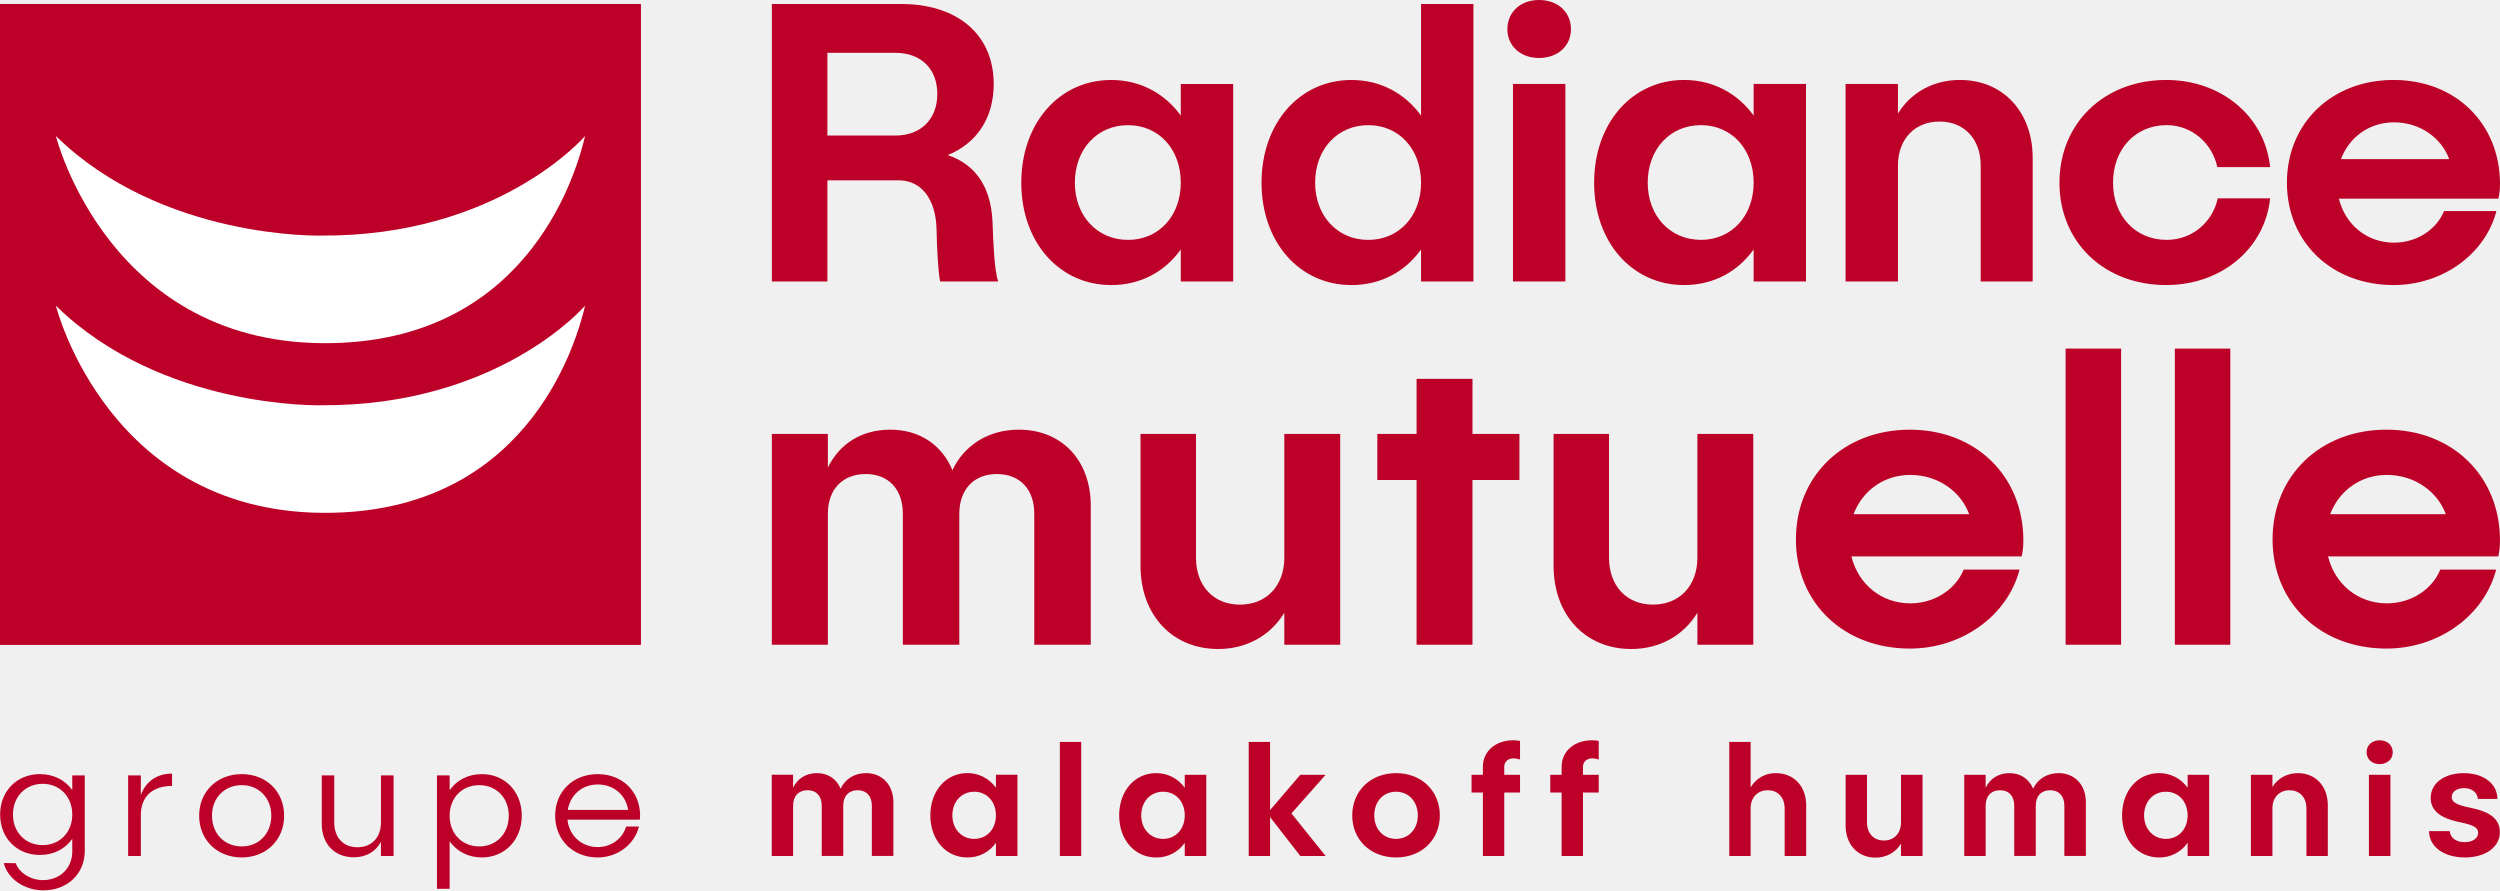
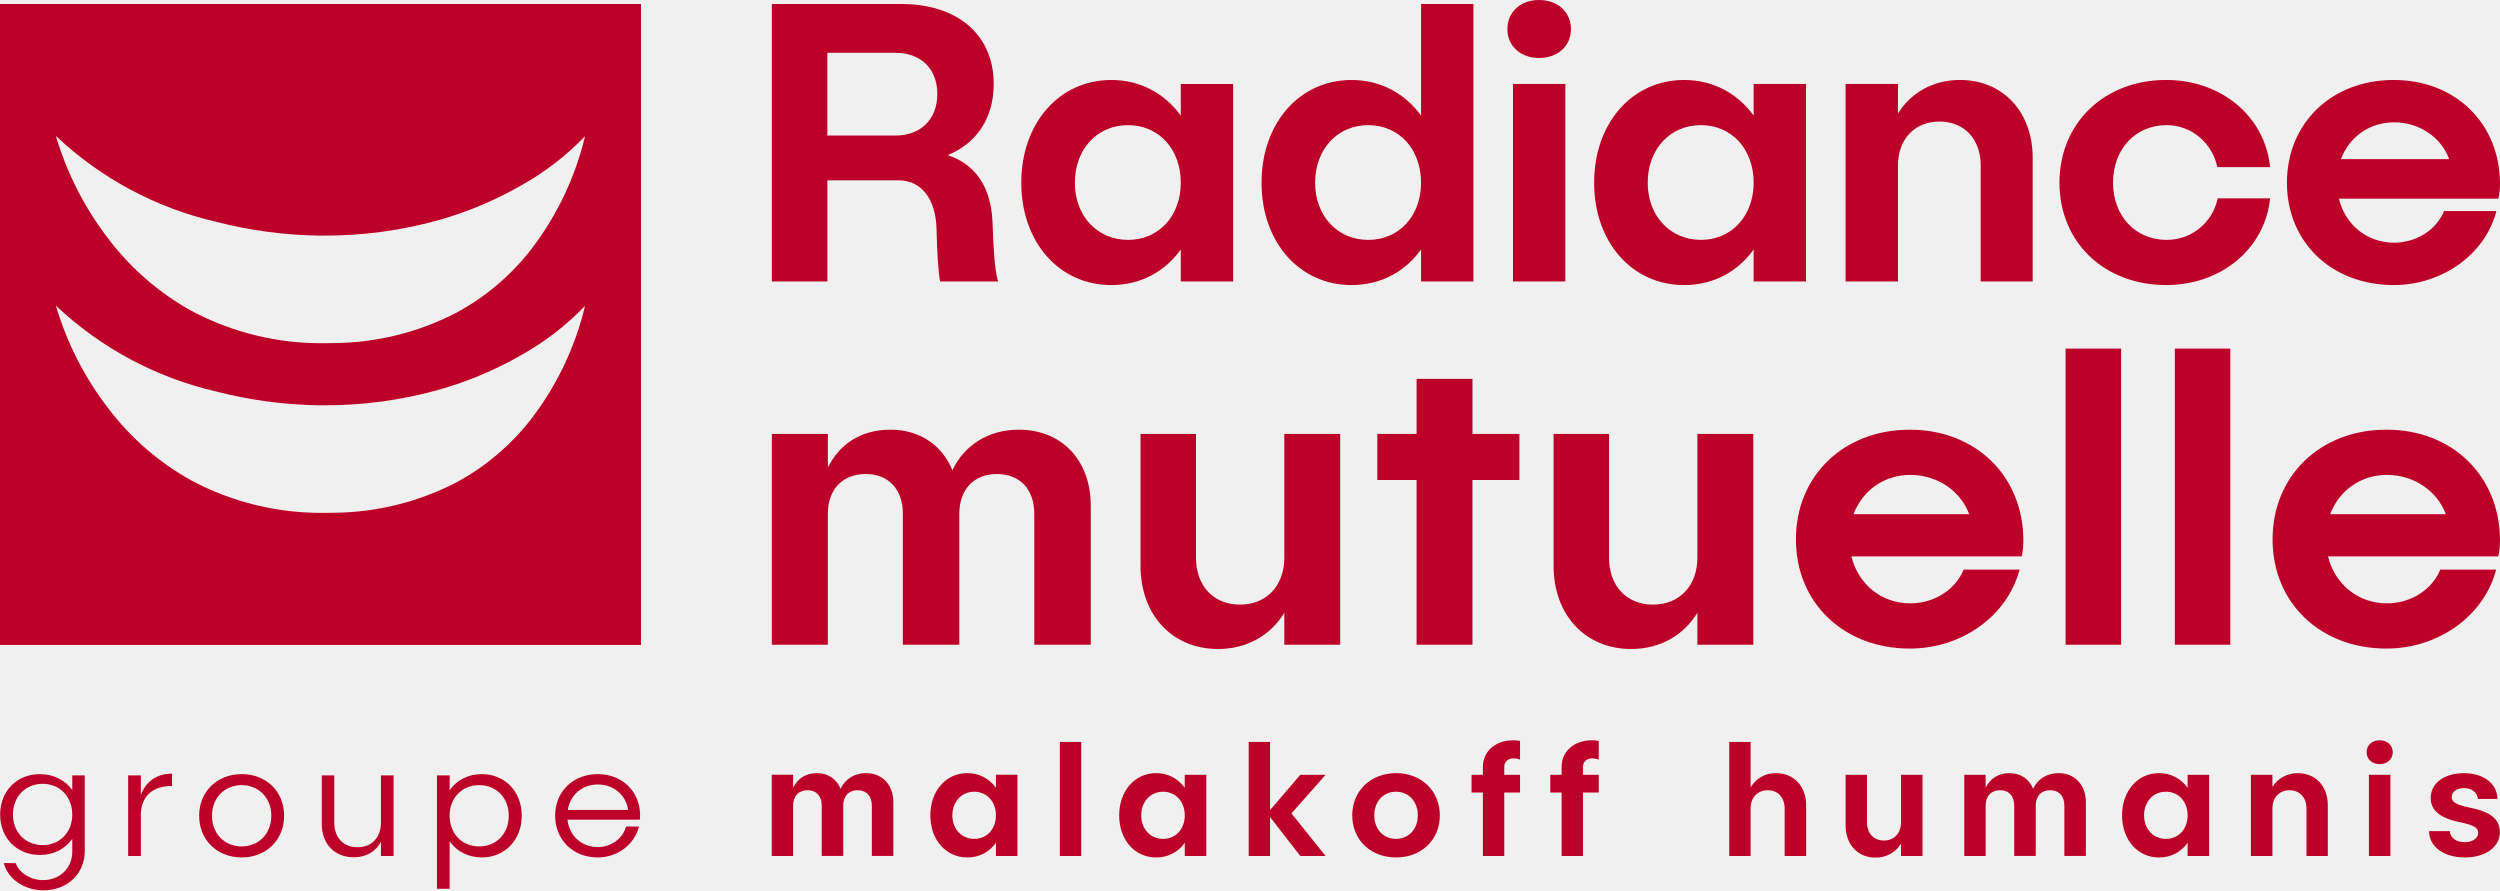
<svg xmlns="http://www.w3.org/2000/svg" viewBox="0 0 146.722 52.252">
  <defs>
    <path id="a" d="M0 .148h161.658v65.034H0z" />
    <path id="b" d="M0 65.033h161.658V0H0z" />
  </defs>
  <g transform="translate(-7.482 -12.067)" fill="none" fill-rule="evenodd">
-     <mask id="c" fill="#fff">
-       <use href="#b" />
-     </mask>
-     <g class="square">
-       <path fill="#BD0027" mask="url(#c)" d="M7.482 49.916h37.616V12.3H7.482z" />
-       <path d="M10.761 20.05s3.112 12.457 16.28 12.153c11.786-.272 14.388-10.514 14.778-12.153 0 0-5.072 5.921-15.529 5.843 0 0-9.315.236-15.529-5.843" fill="#FFF" mask="url(#c)" />
-       <path d="M10.761 30.008s3.112 12.456 16.28 12.152c11.786-.272 14.388-10.513 14.778-12.152 0 0-5.072 5.92-15.529 5.843 0 0-9.315.236-15.529-5.843" fill="#FFF" mask="url(#c)" />
-     </g>
-     <path class="text" d="M65.73 25.066c-.093-2.088-1.055-3.379-2.627-3.895 1.713-.703 2.698-2.182 2.698-4.176 0-2.885-2.111-4.692-5.42-4.692h-7.6v16.282h3.26V22.65h4.177c1.36 0 2.181 1.126 2.228 2.838.024 1.174.094 2.534.211 3.097h3.403c-.212-.633-.282-2.158-.33-3.519zm-5.7-5.044h-3.99v-4.856h3.989c1.501 0 2.463.938 2.463 2.416s-.962 2.44-2.463 2.44zm16.751-3.027v1.854c-.938-1.29-2.37-2.088-4.082-2.088-3.05 0-5.279 2.533-5.279 6.03 0 3.495 2.229 6.006 5.279 6.006 1.713 0 3.144-.775 4.082-2.089v1.877h3.074v-11.59h-3.074zm-3.097 9.15c-1.806 0-3.12-1.407-3.12-3.355 0-1.97 1.314-3.378 3.12-3.378 1.807 0 3.097 1.408 3.097 3.378 0 1.948-1.29 3.356-3.097 3.356zm17.198-13.842v6.546c-.939-1.29-2.37-2.088-4.083-2.088-3.05 0-5.279 2.533-5.279 6.03 0 3.495 2.23 6.006 5.28 6.006 1.712 0 3.143-.775 4.082-2.089v1.877h3.073V12.303h-3.073zm-3.097 13.843c-1.807 0-3.12-1.408-3.12-3.356 0-1.97 1.313-3.378 3.12-3.378 1.806 0 3.097 1.408 3.097 3.378 0 1.948-1.29 3.356-3.097 3.356zM99.679 13.78c0-1.009-.774-1.713-1.876-1.713-1.08 0-1.854.704-1.854 1.713 0 .986.774 1.69 1.854 1.69 1.102 0 1.876-.704 1.876-1.69zm-3.402 14.804h3.074v-11.59h-3.074v11.59zm14.124-11.59v1.854c-.938-1.29-2.37-2.088-4.082-2.088-3.05 0-5.279 2.533-5.279 6.03 0 3.495 2.23 6.006 5.279 6.006 1.713 0 3.144-.775 4.082-2.089v1.877h3.074v-11.59H110.4zm-3.096 9.15c-1.807 0-3.121-1.407-3.121-3.355 0-1.97 1.314-3.378 3.12-3.378 1.807 0 3.097 1.408 3.097 3.378 0 1.948-1.29 3.356-3.096 3.356zm15.202-9.384c-1.572 0-2.886.75-3.636 1.97v-1.736h-3.074v11.59h3.074V21.78c0-1.548.985-2.58 2.44-2.58 1.454 0 2.416 1.032 2.416 2.58v6.804h3.05v-7.25c0-2.697-1.736-4.574-4.27-4.574zm18.206 6.945h-3.073c-.305 1.407-1.502 2.44-3.003 2.44-1.83 0-3.144-1.408-3.144-3.356 0-1.97 1.314-3.378 3.144-3.378 1.478 0 2.674 1.056 2.98 2.463h3.096c-.305-2.98-2.862-5.114-6.1-5.114-3.636 0-6.264 2.533-6.264 6.03 0 3.495 2.628 6.006 6.264 6.006 3.238 0 5.795-2.135 6.1-5.091zm13.49-.892c-.023-3.52-2.627-6.053-6.24-6.053-3.637 0-6.264 2.533-6.264 6.03 0 3.495 2.627 6.006 6.264 6.006 2.862 0 5.373-1.807 6.03-4.34h-3.074c-.422 1.055-1.572 1.853-2.933 1.853-1.595 0-2.862-1.056-3.237-2.581h9.36c.071-.281.095-.61.095-.915zm-6.217-3.567c1.502 0 2.769.892 3.238 2.16h-6.358c.493-1.291 1.665-2.16 3.12-2.16zM67.273 37.284c-1.796 0-3.212.927-3.895 2.38-.607-1.478-1.922-2.38-3.642-2.38-1.695 0-2.985.827-3.668 2.229v-1.978H52.78v12.371h3.288v-7.688c0-1.428.86-2.33 2.226-2.33 1.34 0 2.175.902 2.175 2.33v7.688h3.314v-7.688c0-1.428.86-2.33 2.2-2.33 1.366 0 2.2.902 2.2 2.33v7.688h3.314v-8.164c0-2.655-1.694-4.458-4.224-4.458zm15.584.25v7.263c0 1.653-1.052 2.755-2.604 2.755-1.553 0-2.58-1.102-2.58-2.755v-7.262h-3.255v7.738c0 2.88 1.853 4.883 4.557 4.883 1.678 0 3.08-.801 3.882-2.128v1.878h3.28V37.535h-3.28zm13.799 0H93.9v-3.23h-3.28v3.23h-2.305v2.705h2.304v9.667h3.28v-9.667h2.756v-2.704zm10.443 0v7.263c0 1.653-1.052 2.755-2.605 2.755s-2.58-1.102-2.58-2.755v-7.262H98.66v7.738c0 2.88 1.853 4.883 4.558 4.883 1.678 0 3.08-.801 3.882-2.128v1.878h3.28V37.535h-3.28zm19.132 6.211c-.025-3.756-2.805-6.46-6.661-6.46-3.882 0-6.687 2.704-6.687 6.435 0 3.732 2.805 6.411 6.687 6.411 3.055 0 5.735-1.928 6.436-4.633h-3.28c-.452 1.127-1.679 1.979-3.131 1.979-1.703 0-3.056-1.127-3.456-2.755h9.992c.075-.3.1-.651.1-.977zm-6.636-3.806c1.603 0 2.955.951 3.456 2.304h-6.787c.526-1.378 1.778-2.304 3.33-2.304zm9.115 9.967h3.256v-17.38h-3.256v17.38zm6.41 0h3.256v-17.38h-3.255v17.38zm19.084-6.16c-.025-3.757-2.805-6.462-6.662-6.462-3.882 0-6.686 2.705-6.686 6.436 0 3.732 2.804 6.411 6.686 6.411 3.055 0 5.735-1.928 6.436-4.633h-3.28c-.451 1.127-1.678 1.979-3.13 1.979-1.704 0-3.056-1.127-3.457-2.755h9.992c.076-.3.1-.651.1-.977zm-6.637-3.807c1.603 0 2.955.951 3.456 2.304h-6.787c.526-1.378 1.779-2.304 3.331-2.304zM11.724 57.576v.859c-.414-.58-1.09-.936-1.9-.936-1.35 0-2.334.993-2.334 2.373 0 1.38.984 2.372 2.334 2.372.81 0 1.486-.356 1.9-.945v.743c0 .974-.723 1.678-1.726 1.678-.714 0-1.39-.424-1.592-.993l-.704-.01c.232.926 1.206 1.602 2.325 1.602 1.418 0 2.43-.975 2.43-2.315v-4.428h-.733zm-1.736 4.09c-1.012 0-1.746-.753-1.746-1.794 0-1.052.734-1.804 1.746-1.804 1.003 0 1.736.752 1.736 1.804 0 1.041-.733 1.794-1.736 1.794zm5.759-2.942v-1.148h-.744v4.727h.744V59.91c0-1.09.674-1.717 1.832-1.717v-.723c-.887 0-1.534.453-1.832 1.254zm5.922-1.225c-1.447 0-2.499 1.023-2.499 2.44 0 1.418 1.052 2.45 2.499 2.45 1.446 0 2.488-1.032 2.488-2.45 0-1.417-1.042-2.44-2.488-2.44zm0 .646c1.003 0 1.736.753 1.736 1.794 0 1.051-.733 1.804-1.736 1.804-1.013 0-1.746-.753-1.746-1.804 0-1.041.733-1.794 1.746-1.794zm8.17-.569v2.759c0 .887-.54 1.456-1.38 1.456-.83 0-1.36-.569-1.36-1.456v-2.759h-.733v2.846c0 1.186.762 1.958 1.88 1.958.724 0 1.293-.338 1.592-.907v.83h.743v-4.727h-.743zm5.922-.077c-.81 0-1.476.357-1.89.945v-.868h-.744v6.655h.743v-2.787c.415.579 1.08.945 1.89.945 1.351 0 2.344-1.032 2.344-2.45 0-1.417-.993-2.44-2.343-2.44zm-.155 4.244c-1.013 0-1.736-.753-1.736-1.804 0-1.041.723-1.794 1.736-1.794s1.736.753 1.736 1.794c0 1.051-.723 1.804-1.736 1.804zm9.443-1.804c0-1.417-1.041-2.44-2.488-2.44s-2.498 1.023-2.498 2.44c0 1.418 1.05 2.45 2.498 2.45 1.167 0 2.16-.762 2.42-1.813h-.752c-.202.695-.868 1.206-1.659 1.206-.964 0-1.688-.676-1.784-1.611h4.244c.01-.077.02-.154.02-.232zm-2.479-1.832c.926 0 1.65.617 1.775 1.495h-3.54c.145-.888.84-1.495 1.765-1.495zm15.732-.666c-.685 0-1.225.357-1.486.916-.23-.568-.733-.916-1.388-.916-.647 0-1.139.318-1.4.859v-.763h-1.253v4.766h1.254V59.34c0-.55.328-.897.849-.897.511 0 .83.348.83.897v2.962h1.263V59.34c0-.55.328-.897.84-.897.52 0 .838.348.838.897v2.962h1.264v-3.145c0-1.022-.646-1.717-1.61-1.717zm7.63.096v.763a2.035 2.035 0 00-1.679-.86c-1.254 0-2.17 1.043-2.17 2.48s.916 2.47 2.17 2.47a2.01 2.01 0 001.679-.86v.773h1.263v-4.766h-1.263zM64.658 61.3c-.743 0-1.283-.579-1.283-1.379 0-.81.54-1.389 1.283-1.389.743 0 1.274.579 1.274 1.39 0 .8-.53 1.378-1.274 1.378zm5.025 1.004h1.254V55.61h-1.254v6.694zm7.33-4.766v.763a2.035 2.035 0 00-1.678-.86c-1.254 0-2.17 1.043-2.17 2.48s.916 2.47 2.17 2.47a2.01 2.01 0 001.679-.86v.773h1.263v-4.766h-1.263zM75.742 61.3c-.743 0-1.283-.579-1.283-1.379 0-.81.54-1.389 1.283-1.389.742 0 1.273.579 1.273 1.39 0 .8-.53 1.378-1.273 1.378zm9.54-3.762h-1.487l-1.774 2.074V55.61h-1.254v6.694h1.254v-2.286l1.774 2.286h1.486l-2.006-2.499 2.006-2.267zm4.137-.096c-1.496 0-2.576 1.042-2.576 2.48 0 1.436 1.08 2.468 2.576 2.468 1.485 0 2.565-1.032 2.565-2.469 0-1.437-1.08-2.48-2.565-2.48zm-.01 1.09c.753 0 1.283.579 1.283 1.39 0 .8-.53 1.378-1.283 1.378-.742 0-1.273-.579-1.273-1.379 0-.81.53-1.389 1.273-1.389zm6.897-1.958c.115 0 .26.029.385.068v-1.09a1.892 1.892 0 00-.395-.039c-1.042 0-1.785.646-1.785 1.553v.472h-.665v1.042h.665v3.724h1.254V58.58h.926v-1.042h-.926v-.472c0-.3.232-.492.54-.492zm4.62 0c.115 0 .26.029.385.068v-1.09a1.89 1.89 0 00-.395-.039c-1.042 0-1.784.646-1.784 1.553v.472h-.666v1.042h.666v3.724h1.253V58.58h.926v-1.042h-.926v-.472c0-.3.232-.492.54-.492zm10.783.868a1.67 1.67 0 00-1.485.84V55.61h-1.254v6.694h1.254v-2.797c0-.637.405-1.062 1.012-1.062.589 0 .984.425.984 1.062v2.797h1.264v-2.981c0-1.11-.723-1.881-1.775-1.881zm7.34.096v2.798c0 .636-.405 1.06-1.003 1.06-.598 0-.993-.424-.993-1.06v-2.798h-1.254v2.981c0 1.11.714 1.881 1.755 1.881.647 0 1.186-.309 1.495-.82v.724h1.264v-4.766h-1.264zm9.24-.096c-.684 0-1.224.357-1.485.916-.231-.568-.733-.916-1.389-.916-.646 0-1.138.318-1.398.859v-.763h-1.254v4.766h1.254V59.34c0-.55.328-.897.848-.897.512 0 .83.348.83.897v2.962h1.263V59.34c0-.55.329-.897.84-.897.52 0 .839.348.839.897v2.962h1.263v-3.145c0-1.022-.646-1.717-1.61-1.717zm7.582.096v.763a2.035 2.035 0 00-1.678-.86c-1.254 0-2.17 1.043-2.17 2.48s.916 2.47 2.17 2.47a2.01 2.01 0 001.678-.86v.773h1.263v-4.766h-1.263zm-1.273 3.762c-.743 0-1.283-.579-1.283-1.379 0-.81.54-1.389 1.283-1.389.742 0 1.273.579 1.273 1.39 0 .8-.53 1.378-1.273 1.378zm7.745-3.858c-.646 0-1.187.309-1.495.81v-.714h-1.264v4.766h1.264v-2.797c0-.637.405-1.062 1.003-1.062.598 0 .994.425.994 1.062v2.797h1.253v-2.981c0-1.11-.713-1.881-1.755-1.881zm5.565-1.225c0-.414-.318-.704-.771-.704-.444 0-.762.29-.762.704 0 .405.318.695.762.695.453 0 .771-.29.771-.695zm-1.398 6.087h1.263v-4.765h-1.263v4.765zm5.575-4.862c-1.158 0-1.949.598-1.949 1.457 0 .877.82 1.215 1.524 1.379.685.154 1.264.25 1.264.665 0 .319-.328.55-.791.55-.502 0-.849-.26-.878-.646h-1.215c0 .907.868 1.543 2.103 1.543 1.205 0 2.054-.607 2.054-1.485 0-.984-.984-1.273-1.678-1.418-.676-.145-1.148-.27-1.148-.646 0-.309.299-.521.723-.521.464 0 .782.26.81.636h1.148c0-.887-.81-1.514-1.967-1.514z" fill="#BD0027" mask="url(#c)" />
+     <path d="M-29.9-484.316H-67.518v-37.616H-29.9v37.616Zm-34.337-19.909a18.47,18.47,0,0,0,3.115,6.078,15.607,15.607,0,0,0,4.835,4.179,16.158,16.158,0,0,0,7.857,1.9c.157,0,.312,0,.472-.005a15.9,15.9,0,0,0,7.226-1.783,13.958,13.958,0,0,0,4.436-3.78,17.614,17.614,0,0,0,3.115-6.585l0,.005a16.018,16.018,0,0,1-3.788,2.913,21.367,21.367,0,0,1-4.785,2.009,24.6,24.6,0,0,1-6.748.913h-.344a25.534,25.534,0,0,1-5.977-.807,20.364,20.364,0,0,1-9.41-5.037Zm0-9.958h0a18.473,18.473,0,0,0,3.115,6.079,15.607,15.607,0,0,0,4.835,4.179,16.157,16.157,0,0,0,7.857,1.9c.157,0,.312,0,.472-.005a15.9,15.9,0,0,0,7.226-1.783,13.959,13.959,0,0,0,4.436-3.781,17.617,17.617,0,0,0,3.115-6.586l0,.005a16.013,16.013,0,0,1-3.788,2.913,21.36,21.36,0,0,1-4.784,2.009,24.6,24.6,0,0,1-6.747.913h-.346a25.528,25.528,0,0,1-5.976-.807,20.369,20.369,0,0,1-9.412-5.037Z" transform="translate(75 534.233)" fill="#bd0027" />
+     <path class="text" d="M65.73 25.066c-.093-2.088-1.055-3.379-2.627-3.895 1.713-.703 2.698-2.182 2.698-4.176 0-2.885-2.111-4.692-5.42-4.692h-7.6v16.282h3.26V22.65h4.177c1.36 0 2.181 1.126 2.228 2.838.024 1.174.094 2.534.211 3.097h3.403c-.212-.633-.282-2.158-.33-3.519zm-5.7-5.044h-3.99v-4.856h3.989c1.501 0 2.463.938 2.463 2.416s-.962 2.44-2.463 2.44zm16.751-3.027v1.854c-.938-1.29-2.37-2.088-4.082-2.088-3.05 0-5.279 2.533-5.279 6.03 0 3.495 2.229 6.006 5.279 6.006 1.713 0 3.144-.775 4.082-2.089v1.877h3.074v-11.59h-3.074zm-3.097 9.15c-1.806 0-3.12-1.407-3.12-3.355 0-1.97 1.314-3.378 3.12-3.378 1.807 0 3.097 1.408 3.097 3.378 0 1.948-1.29 3.356-3.097 3.356zm17.198-13.842v6.546c-.939-1.29-2.37-2.088-4.083-2.088-3.05 0-5.279 2.533-5.279 6.03 0 3.495 2.23 6.006 5.28 6.006 1.712 0 3.143-.775 4.082-2.089v1.877h3.073V12.303h-3.073zm-3.097 13.843c-1.807 0-3.12-1.408-3.12-3.356 0-1.97 1.313-3.378 3.12-3.378 1.806 0 3.097 1.408 3.097 3.378 0 1.948-1.29 3.356-3.097 3.356zM99.679 13.78c0-1.009-.774-1.713-1.876-1.713-1.08 0-1.854.704-1.854 1.713 0 .986.774 1.69 1.854 1.69 1.102 0 1.876-.704 1.876-1.69zm-3.402 14.804h3.074v-11.59h-3.074v11.59zm14.124-11.59v1.854c-.938-1.29-2.37-2.088-4.082-2.088-3.05 0-5.279 2.533-5.279 6.03 0 3.495 2.23 6.006 5.279 6.006 1.713 0 3.144-.775 4.082-2.089v1.877h3.074v-11.59H110.4zm-3.096 9.15c-1.807 0-3.121-1.407-3.121-3.355 0-1.97 1.314-3.378 3.12-3.378 1.807 0 3.097 1.408 3.097 3.378 0 1.948-1.29 3.356-3.096 3.356zm15.202-9.384c-1.572 0-2.886.75-3.636 1.97v-1.736h-3.074v11.59h3.074V21.78c0-1.548.985-2.58 2.44-2.58 1.454 0 2.416 1.032 2.416 2.58v6.804h3.05v-7.25c0-2.697-1.736-4.574-4.27-4.574zm18.206 6.945h-3.073c-.305 1.407-1.502 2.44-3.003 2.44-1.83 0-3.144-1.408-3.144-3.356 0-1.97 1.314-3.378 3.144-3.378 1.478 0 2.674 1.056 2.98 2.463h3.096c-.305-2.98-2.862-5.114-6.1-5.114-3.636 0-6.264 2.533-6.264 6.03 0 3.495 2.628 6.006 6.264 6.006 3.238 0 5.795-2.135 6.1-5.091zm13.49-.892c-.023-3.52-2.627-6.053-6.24-6.053-3.637 0-6.264 2.533-6.264 6.03 0 3.495 2.627 6.006 6.264 6.006 2.862 0 5.373-1.807 6.03-4.34h-3.074c-.422 1.055-1.572 1.853-2.933 1.853-1.595 0-2.862-1.056-3.237-2.581h9.36c.071-.281.095-.61.095-.915zm-6.217-3.567c1.502 0 2.769.892 3.238 2.16h-6.358c.493-1.291 1.665-2.16 3.12-2.16zM67.273 37.284c-1.796 0-3.212.927-3.895 2.38-.607-1.478-1.922-2.38-3.642-2.38-1.695 0-2.985.827-3.668 2.229v-1.978H52.78v12.371h3.288v-7.688c0-1.428.86-2.33 2.226-2.33 1.34 0 2.175.902 2.175 2.33v7.688h3.314v-7.688c0-1.428.86-2.33 2.2-2.33 1.366 0 2.2.902 2.2 2.33v7.688h3.314v-8.164c0-2.655-1.694-4.458-4.224-4.458zm15.584.25v7.263c0 1.653-1.052 2.755-2.604 2.755-1.553 0-2.58-1.102-2.58-2.755v-7.262h-3.255v7.738c0 2.88 1.853 4.883 4.557 4.883 1.678 0 3.08-.801 3.882-2.128v1.878h3.28V37.535h-3.28zm13.799 0H93.9v-3.23h-3.28v3.23h-2.305v2.705h2.304v9.667h3.28v-9.667h2.756v-2.704zm10.443 0v7.263c0 1.653-1.052 2.755-2.605 2.755s-2.58-1.102-2.58-2.755v-7.262H98.66v7.738c0 2.88 1.853 4.883 4.558 4.883 1.678 0 3.08-.801 3.882-2.128v1.878h3.28V37.535h-3.28zm19.132 6.211c-.025-3.756-2.805-6.46-6.661-6.46-3.882 0-6.687 2.704-6.687 6.435 0 3.732 2.805 6.411 6.687 6.411 3.055 0 5.735-1.928 6.436-4.633h-3.28c-.452 1.127-1.679 1.979-3.131 1.979-1.703 0-3.056-1.127-3.456-2.755h9.992c.075-.3.1-.651.1-.977zm-6.636-3.806c1.603 0 2.955.951 3.456 2.304h-6.787c.526-1.378 1.778-2.304 3.33-2.304zm9.115 9.967h3.256v-17.38h-3.256v17.38zm6.41 0h3.256v-17.38h-3.255v17.38zm19.084-6.16c-.025-3.757-2.805-6.462-6.662-6.462-3.882 0-6.686 2.705-6.686 6.436 0 3.732 2.804 6.411 6.686 6.411 3.055 0 5.735-1.928 6.436-4.633h-3.28c-.451 1.127-1.678 1.979-3.13 1.979-1.704 0-3.056-1.127-3.457-2.755h9.992c.076-.3.1-.651.1-.977zm-6.637-3.807c1.603 0 2.955.951 3.456 2.304h-6.787c.526-1.378 1.779-2.304 3.331-2.304zM11.724 57.576v.859c-.414-.58-1.09-.936-1.9-.936-1.35 0-2.334.993-2.334 2.373 0 1.38.984 2.372 2.334 2.372.81 0 1.486-.356 1.9-.945v.743c0 .974-.723 1.678-1.726 1.678-.714 0-1.39-.424-1.592-.993l-.704-.01c.232.926 1.206 1.602 2.325 1.602 1.418 0 2.43-.975 2.43-2.315v-4.428h-.733zm-1.736 4.09c-1.012 0-1.746-.753-1.746-1.794 0-1.052.734-1.804 1.746-1.804 1.003 0 1.736.752 1.736 1.804 0 1.041-.733 1.794-1.736 1.794zm5.759-2.942v-1.148h-.744v4.727h.744V59.91c0-1.09.674-1.717 1.832-1.717v-.723c-.887 0-1.534.453-1.832 1.254zm5.922-1.225c-1.447 0-2.499 1.023-2.499 2.44 0 1.418 1.052 2.45 2.499 2.45 1.446 0 2.488-1.032 2.488-2.45 0-1.417-1.042-2.44-2.488-2.44zm0 .646c1.003 0 1.736.753 1.736 1.794 0 1.051-.733 1.804-1.736 1.804-1.013 0-1.746-.753-1.746-1.804 0-1.041.733-1.794 1.746-1.794zm8.17-.569v2.759c0 .887-.54 1.456-1.38 1.456-.83 0-1.36-.569-1.36-1.456v-2.759h-.733v2.846c0 1.186.762 1.958 1.88 1.958.724 0 1.293-.338 1.592-.907v.83h.743v-4.727h-.743zm5.922-.077c-.81 0-1.476.357-1.89.945v-.868h-.744v6.655h.743v-2.787c.415.579 1.08.945 1.89.945 1.351 0 2.344-1.032 2.344-2.45 0-1.417-.993-2.44-2.343-2.44zm-.155 4.244c-1.013 0-1.736-.753-1.736-1.804 0-1.041.723-1.794 1.736-1.794s1.736.753 1.736 1.794c0 1.051-.723 1.804-1.736 1.804zm9.443-1.804c0-1.417-1.041-2.44-2.488-2.44s-2.498 1.023-2.498 2.44c0 1.418 1.05 2.45 2.498 2.45 1.167 0 2.16-.762 2.42-1.813h-.752c-.202.695-.868 1.206-1.659 1.206-.964 0-1.688-.676-1.784-1.611h4.244c.01-.077.02-.154.02-.232zm-2.479-1.832c.926 0 1.65.617 1.775 1.495h-3.54c.145-.888.84-1.495 1.765-1.495zm15.732-.666c-.685 0-1.225.357-1.486.916-.23-.568-.733-.916-1.388-.916-.647 0-1.139.318-1.4.859v-.763h-1.253v4.766h1.254V59.34c0-.55.328-.897.849-.897.511 0 .83.348.83.897v2.962h1.263V59.34c0-.55.328-.897.84-.897.52 0 .838.348.838.897v2.962h1.264v-3.145c0-1.022-.646-1.717-1.61-1.717zm7.63.096v.763a2.035 2.035 0 00-1.679-.86c-1.254 0-2.17 1.043-2.17 2.48s.916 2.47 2.17 2.47a2.01 2.01 0 001.679-.86v.773h1.263v-4.766h-1.263zM64.658 61.3c-.743 0-1.283-.579-1.283-1.379 0-.81.54-1.389 1.283-1.389.743 0 1.274.579 1.274 1.39 0 .8-.53 1.378-1.274 1.378zm5.025 1.004h1.254V55.61h-1.254v6.694zm7.33-4.766v.763a2.035 2.035 0 00-1.678-.86c-1.254 0-2.17 1.043-2.17 2.48s.916 2.47 2.17 2.47a2.01 2.01 0 001.679-.86v.773h1.263v-4.766h-1.263zM75.742 61.3c-.743 0-1.283-.579-1.283-1.379 0-.81.54-1.389 1.283-1.389.742 0 1.273.579 1.273 1.39 0 .8-.53 1.378-1.273 1.378zm9.54-3.762h-1.487l-1.774 2.074V55.61h-1.254v6.694h1.254v-2.286l1.774 2.286h1.486l-2.006-2.499 2.006-2.267zm4.137-.096c-1.496 0-2.576 1.042-2.576 2.48 0 1.436 1.08 2.468 2.576 2.468 1.485 0 2.565-1.032 2.565-2.469 0-1.437-1.08-2.48-2.565-2.48zm-.01 1.09c.753 0 1.283.579 1.283 1.39 0 .8-.53 1.378-1.283 1.378-.742 0-1.273-.579-1.273-1.379 0-.81.53-1.389 1.273-1.389zm6.897-1.958c.115 0 .26.029.385.068v-1.09a1.892 1.892 0 00-.395-.039c-1.042 0-1.785.646-1.785 1.553v.472h-.665v1.042h.665v3.724h1.254V58.58h.926v-1.042h-.926v-.472c0-.3.232-.492.54-.492zm4.62 0c.115 0 .26.029.385.068v-1.09a1.89 1.89 0 00-.395-.039c-1.042 0-1.784.646-1.784 1.553v.472h-.666v1.042h.666v3.724h1.253V58.58h.926v-1.042h-.926v-.472c0-.3.232-.492.54-.492zm10.783.868a1.67 1.67 0 00-1.485.84V55.61h-1.254v6.694h1.254v-2.797c0-.637.405-1.062 1.012-1.062.589 0 .984.425.984 1.062v2.797h1.264v-2.981c0-1.11-.723-1.881-1.775-1.881zm7.34.096v2.798c0 .636-.405 1.06-1.003 1.06-.598 0-.993-.424-.993-1.06v-2.798h-1.254v2.981c0 1.11.714 1.881 1.755 1.881.647 0 1.186-.309 1.495-.82v.724h1.264v-4.766h-1.264zm9.24-.096c-.684 0-1.224.357-1.485.916-.231-.568-.733-.916-1.389-.916-.646 0-1.138.318-1.398.859v-.763h-1.254v4.766h1.254V59.34c0-.55.328-.897.848-.897.512 0 .83.348.83.897v2.962h1.263V59.34c0-.55.329-.897.84-.897.52 0 .839.348.839.897v2.962h1.263v-3.145c0-1.022-.646-1.717-1.61-1.717zm7.582.096v.763a2.035 2.035 0 00-1.678-.86c-1.254 0-2.17 1.043-2.17 2.48s.916 2.47 2.17 2.47a2.01 2.01 0 001.678-.86v.773h1.263v-4.766h-1.263zm-1.273 3.762c-.743 0-1.283-.579-1.283-1.379 0-.81.54-1.389 1.283-1.389.742 0 1.273.579 1.273 1.39 0 .8-.53 1.378-1.273 1.378zm7.745-3.858c-.646 0-1.187.309-1.495.81v-.714h-1.264v4.766h1.264v-2.797c0-.637.405-1.062 1.003-1.062.598 0 .994.425.994 1.062v2.797h1.253v-2.981c0-1.11-.713-1.881-1.755-1.881zm5.565-1.225c0-.414-.318-.704-.771-.704-.444 0-.762.29-.762.704 0 .405.318.695.762.695.453 0 .771-.29.771-.695zm-1.398 6.087h1.263v-4.765h-1.263v4.765zm5.575-4.862c-1.158 0-1.949.598-1.949 1.457 0 .877.82 1.215 1.524 1.379.685.154 1.264.25 1.264.665 0 .319-.328.55-.791.55-.502 0-.849-.26-.878-.646h-1.215c0 .907.868 1.543 2.103 1.543 1.205 0 2.054-.607 2.054-1.485 0-.984-.984-1.273-1.678-1.418-.676-.145-1.148-.27-1.148-.646 0-.309.299-.521.723-.521.464 0 .782.26.81.636h1.148c0-.887-.81-1.514-1.967-1.514z" fill="#BD0027" />
  </g>
</svg>
